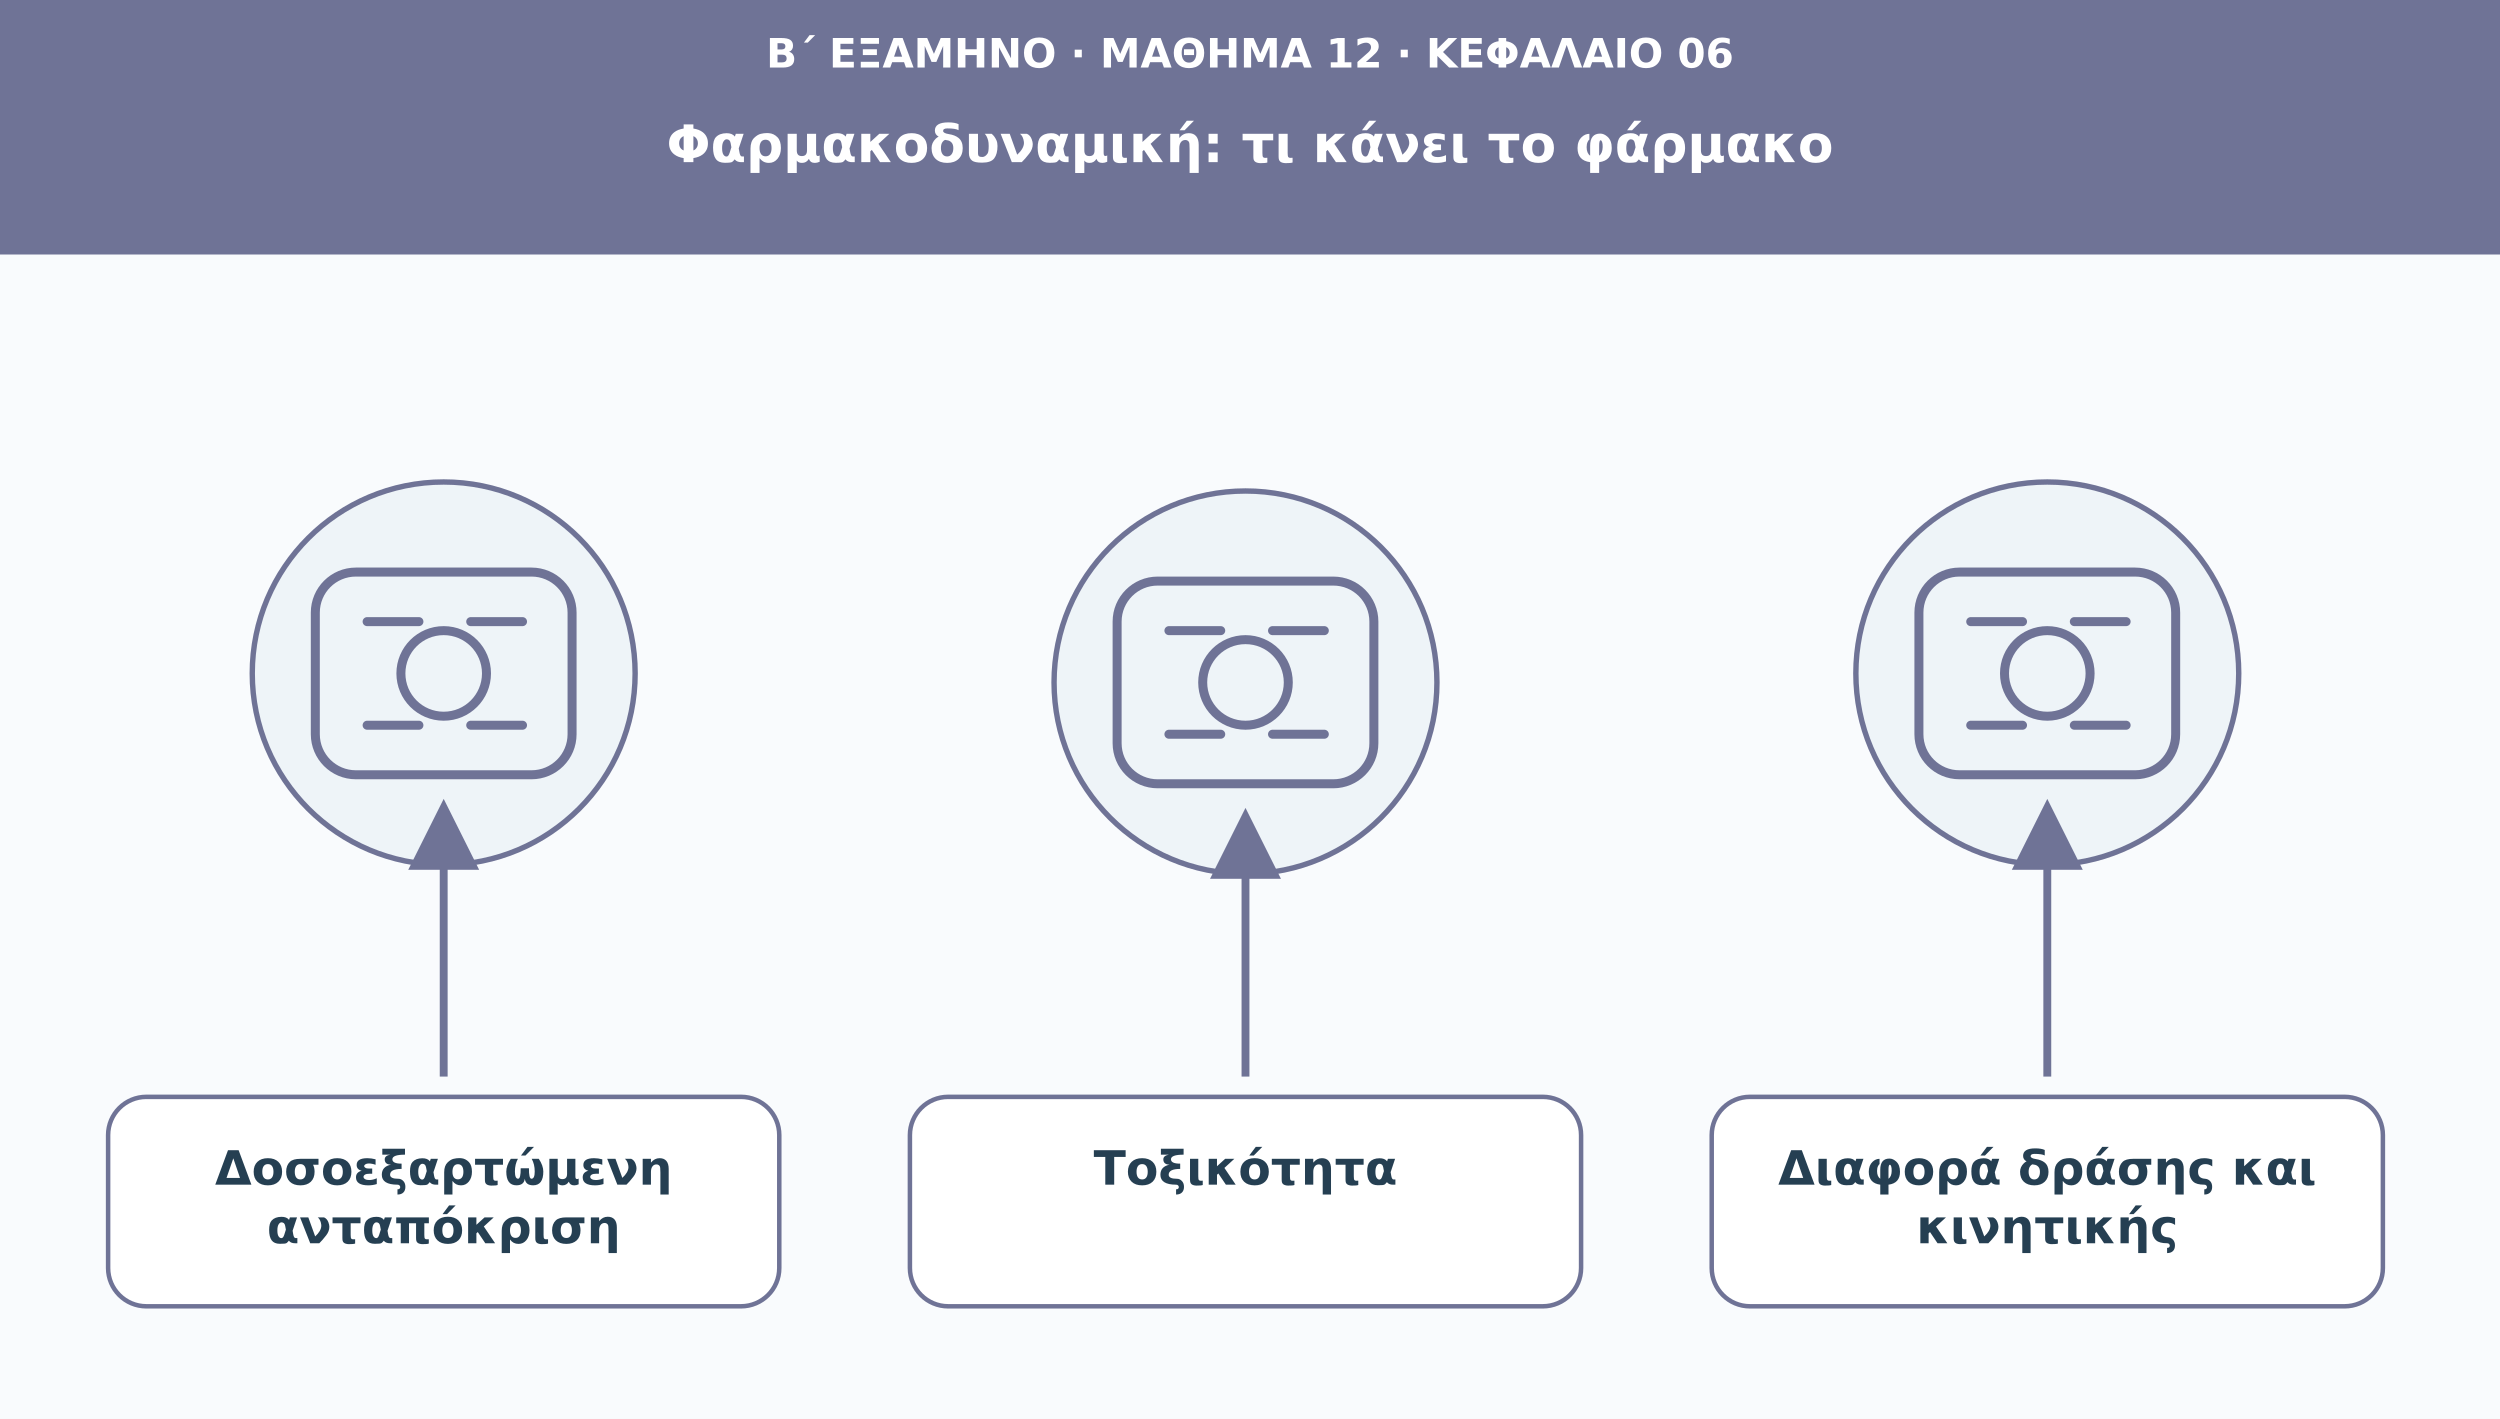
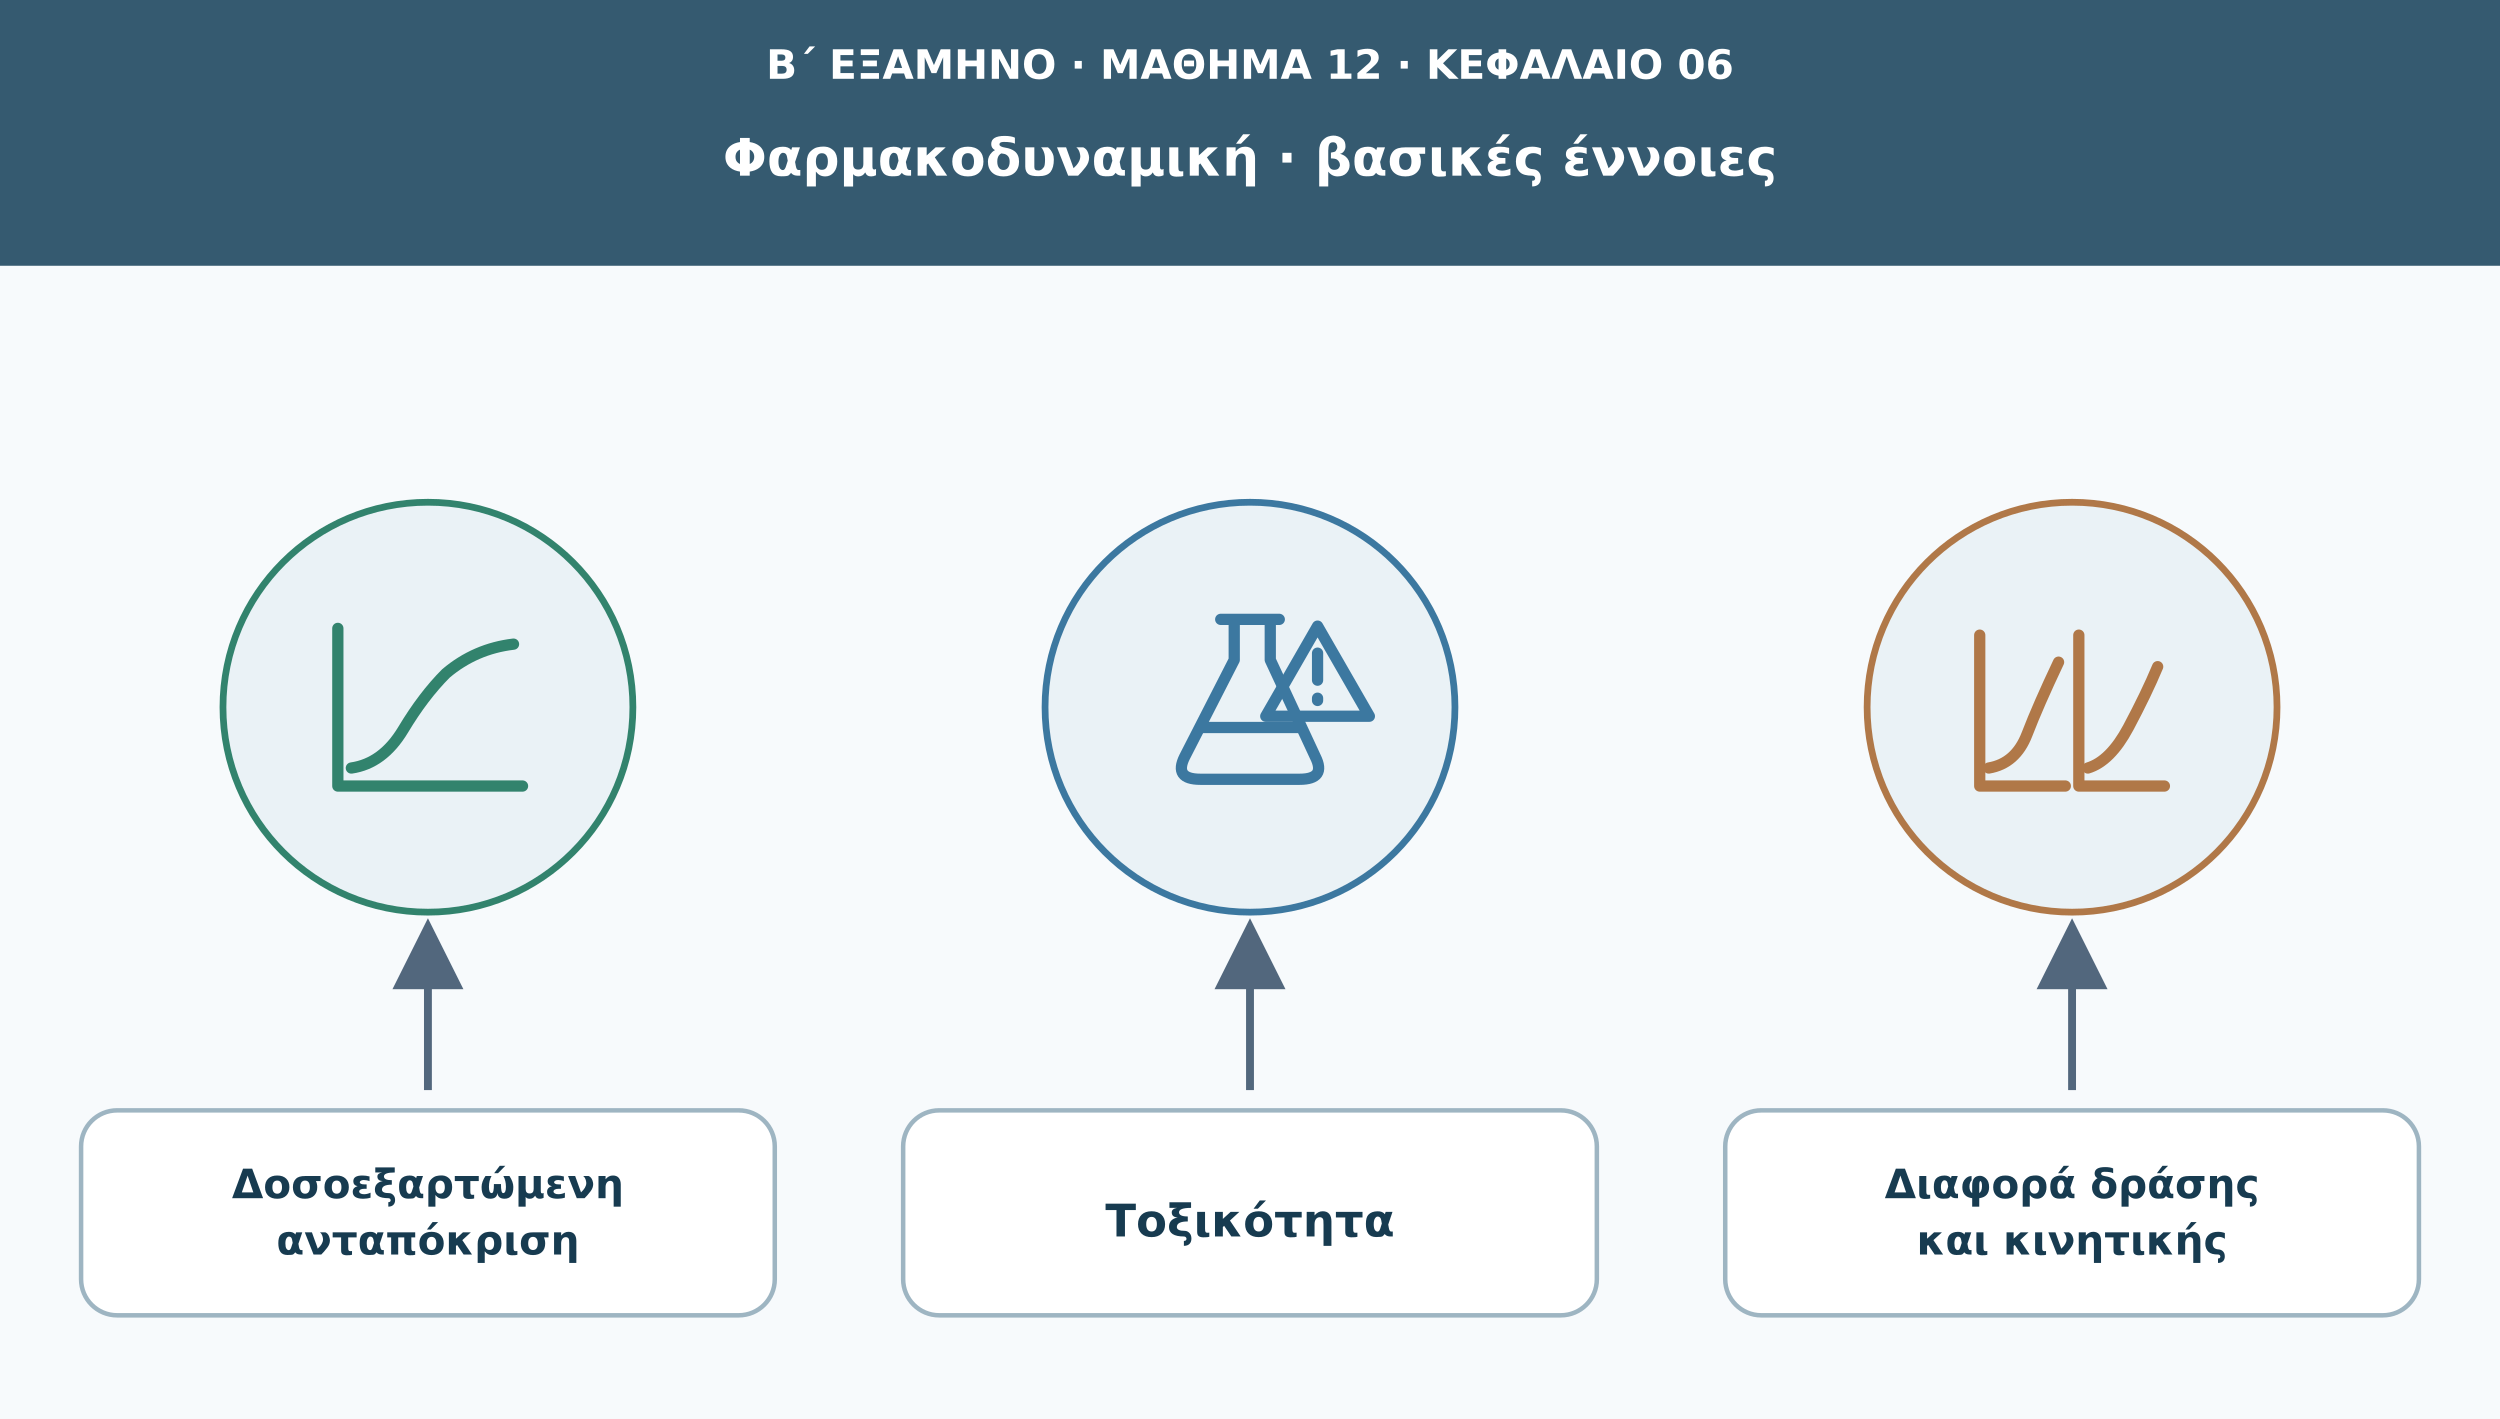
<svg xmlns="http://www.w3.org/2000/svg" viewBox="0 0 1110 630" role="img" aria-labelledby="t d">
  <defs>
    <marker id="arr" viewBox="0 0 10 10" markerWidth="9" markerHeight="9" refX="8" refY="5" orient="auto">
-       <path d="M0 0L10 5L0 10Z" fill="#6f7396" />
+       <path d="M0 0L10 5L0 10Z" fill="#52677d" />
    </marker>
  </defs>
-   <rect width="1110" height="630" fill="#f9fbfd" />
-   <rect width="1110" height="113" fill="#6f7396" />
-   <text x="555" y="30" font-family="DejaVu Sans,Arial,sans-serif" font-size="18" fill="#ffffff" font-weight="690" text-anchor="middle">Β΄ ΕΞΑΜΗΝΟ · ΜΑΘΗΜΑ 12 · ΚΕΦΑΛΑΙΟ 06</text>
-   <text x="555" y="72" font-family="DejaVu Sans,Arial,sans-serif" font-size="23" fill="#ffffff" font-weight="720" text-anchor="middle">Φαρμακοδυναμική: τι κάνει το φάρμακο</text>
-   <circle cx="197" cy="299" r="85" fill="#eef4f8" stroke="#6f7396" stroke-width="2.4" />
-   <g transform="translate(197 299)" fill="none" stroke="#6f7396" stroke-width="4" stroke-linecap="round" stroke-linejoin="round">
-     <rect x="-57" y="-45" width="114" height="90" rx="18" />
-     <circle r="19" />
-     <path d="M-34-23h23m23 0h23m-69 46h23m23 0h23" />
+   <rect width="1110" height="630" fill="#f7fafc" />
+   <rect width="1110" height="118" fill="#355a70" />
+   <text x="555" y="35" font-family="DejaVu Sans,Arial,sans-serif" font-size="18" fill="#fff" font-weight="700" text-anchor="middle">Β΄ ΕΞΑΜΗΝΟ · ΜΑΘΗΜΑ 12 · ΚΕΦΑΛΑΙΟ 06</text>
+   <text x="555" y="78" font-family="DejaVu Sans,Arial,sans-serif" font-size="23" fill="#fff" font-weight="700" text-anchor="middle">Φαρμακοδυναμική · βασικές έννοιες</text>
+   <circle cx="190" cy="314" r="91" fill="#eaf2f6" stroke="#32836d" stroke-width="3" />
+   <g transform="translate(190 314)" fill="none" stroke="#32836d" stroke-width="5" stroke-linecap="round" stroke-linejoin="round">
+     <path d="M-40 35V-35M-40 35H42" />
+     <path d="M-34 27Q-20 25-11 10T8-15Q21-26 38-28" />
  </g>
-   <path d="M197 478L197 361" stroke="#6f7396" stroke-width="3.5" marker-end="url(#arr)" />
-   <rect x="48" y="487" width="298" height="93" rx="17" fill="#ffffff" stroke="#6f7396" stroke-width="2" />
-   <text x="197" y="526" font-family="DejaVu Sans,Arial,sans-serif" font-size="21" fill="#253f52" font-weight="700" text-anchor="middle">Δοσοεξαρτώμενη</text>
-   <text x="197" y="552" font-family="DejaVu Sans,Arial,sans-serif" font-size="21" fill="#253f52" font-weight="700" text-anchor="middle">ανταπόκριση</text>
-   <circle cx="553" cy="303" r="85" fill="#eef4f8" stroke="#6f7396" stroke-width="2.4" />
-   <g transform="translate(553 303)" fill="none" stroke="#6f7396" stroke-width="4" stroke-linecap="round" stroke-linejoin="round">
-     <rect x="-57" y="-45" width="114" height="90" rx="18" />
-     <circle r="19" />
-     <path d="M-34-23h23m23 0h23m-69 46h23m23 0h23" />
+   <path d="M190 484V414" stroke="#52677d" stroke-width="3.5" marker-end="url(#arr)" />
+   <rect x="36" y="493" width="308" height="91" rx="16" fill="#fff" stroke="#9eb5c2" stroke-width="2" />
+   <text x="190" y="532" font-family="DejaVu Sans,Arial,sans-serif" font-size="18" fill="#173b50" font-weight="700" text-anchor="middle">Δοσοεξαρτώμενη</text>
+   <text x="190" y="557" font-family="DejaVu Sans,Arial,sans-serif" font-size="18" fill="#173b50" font-weight="700" text-anchor="middle">ανταπόκριση</text>
+   <circle cx="555" cy="314" r="91" fill="#eaf2f6" stroke="#3c78a0" stroke-width="3" />
+   <g transform="translate(555 314)" fill="none" stroke="#3c78a0" stroke-width="5" stroke-linecap="round" stroke-linejoin="round">
+     <path d="M-13-39h26m-20 0v18l-22 43q-5 10 7 10h44q12 0 7-10L9-21v-18" />
+     <path d="M-22 9h44" />
+     <path d="M30-36l23 40H7Z" />
+     <path d="M30-24v12m0 8v1" />
  </g>
-   <path d="M553 478L553 365" stroke="#6f7396" stroke-width="3.5" marker-end="url(#arr)" />
-   <rect x="404" y="487" width="298" height="93" rx="17" fill="#ffffff" stroke="#6f7396" stroke-width="2" />
-   <text x="553" y="526" font-family="DejaVu Sans,Arial,sans-serif" font-size="21" fill="#253f52" font-weight="700" text-anchor="middle">Τοξικότητα</text>
-   <circle cx="909" cy="299" r="85" fill="#eef4f8" stroke="#6f7396" stroke-width="2.4" />
-   <g transform="translate(909 299)" fill="none" stroke="#6f7396" stroke-width="4" stroke-linecap="round" stroke-linejoin="round">
-     <rect x="-57" y="-45" width="114" height="90" rx="18" />
-     <circle r="19" />
-     <path d="M-34-23h23m23 0h23m-69 46h23m23 0h23" />
+   <path d="M555 484V414" stroke="#52677d" stroke-width="3.5" marker-end="url(#arr)" />
+   <rect x="401" y="493" width="308" height="91" rx="16" fill="#fff" stroke="#9eb5c2" stroke-width="2" />
+   <text x="555" y="549" font-family="DejaVu Sans,Arial,sans-serif" font-size="20" fill="#173b50" font-weight="700" text-anchor="middle">Τοξικότητα</text>
+   <circle cx="920" cy="314" r="91" fill="#eaf2f6" stroke="#b07848" stroke-width="3" />
+   <g transform="translate(920 314)" fill="none" stroke="#b07848" stroke-width="5" stroke-linecap="round" stroke-linejoin="round">
+     <path d="M-41 35V-32M-41 35H-3M3 35V-32M3 35H41" />
+     <path d="M-37 27Q-25 25-20 12T-6-20M7 27Q17 24 25 9T38-18" />
  </g>
-   <path d="M909 478L909 361" stroke="#6f7396" stroke-width="3.5" marker-end="url(#arr)" />
-   <rect x="760" y="487" width="298" height="93" rx="17" fill="#ffffff" stroke="#6f7396" stroke-width="2" />
-   <text x="909" y="526" font-family="DejaVu Sans,Arial,sans-serif" font-size="21" fill="#253f52" font-weight="700" text-anchor="middle">Διαφορά δράσης και</text>
-   <text x="909" y="552" font-family="DejaVu Sans,Arial,sans-serif" font-size="21" fill="#253f52" font-weight="700" text-anchor="middle">κινητικής</text>
+   <path d="M920 484V414" stroke="#52677d" stroke-width="3.5" marker-end="url(#arr)" />
+   <rect x="766" y="493" width="308" height="91" rx="16" fill="#fff" stroke="#9eb5c2" stroke-width="2" />
+   <text x="920" y="532" font-family="DejaVu Sans,Arial,sans-serif" font-size="18" fill="#173b50" font-weight="700" text-anchor="middle">Διαφορά δράσης</text>
+   <text x="920" y="557" font-family="DejaVu Sans,Arial,sans-serif" font-size="18" fill="#173b50" font-weight="700" text-anchor="middle">και κινητικής</text>
</svg>
